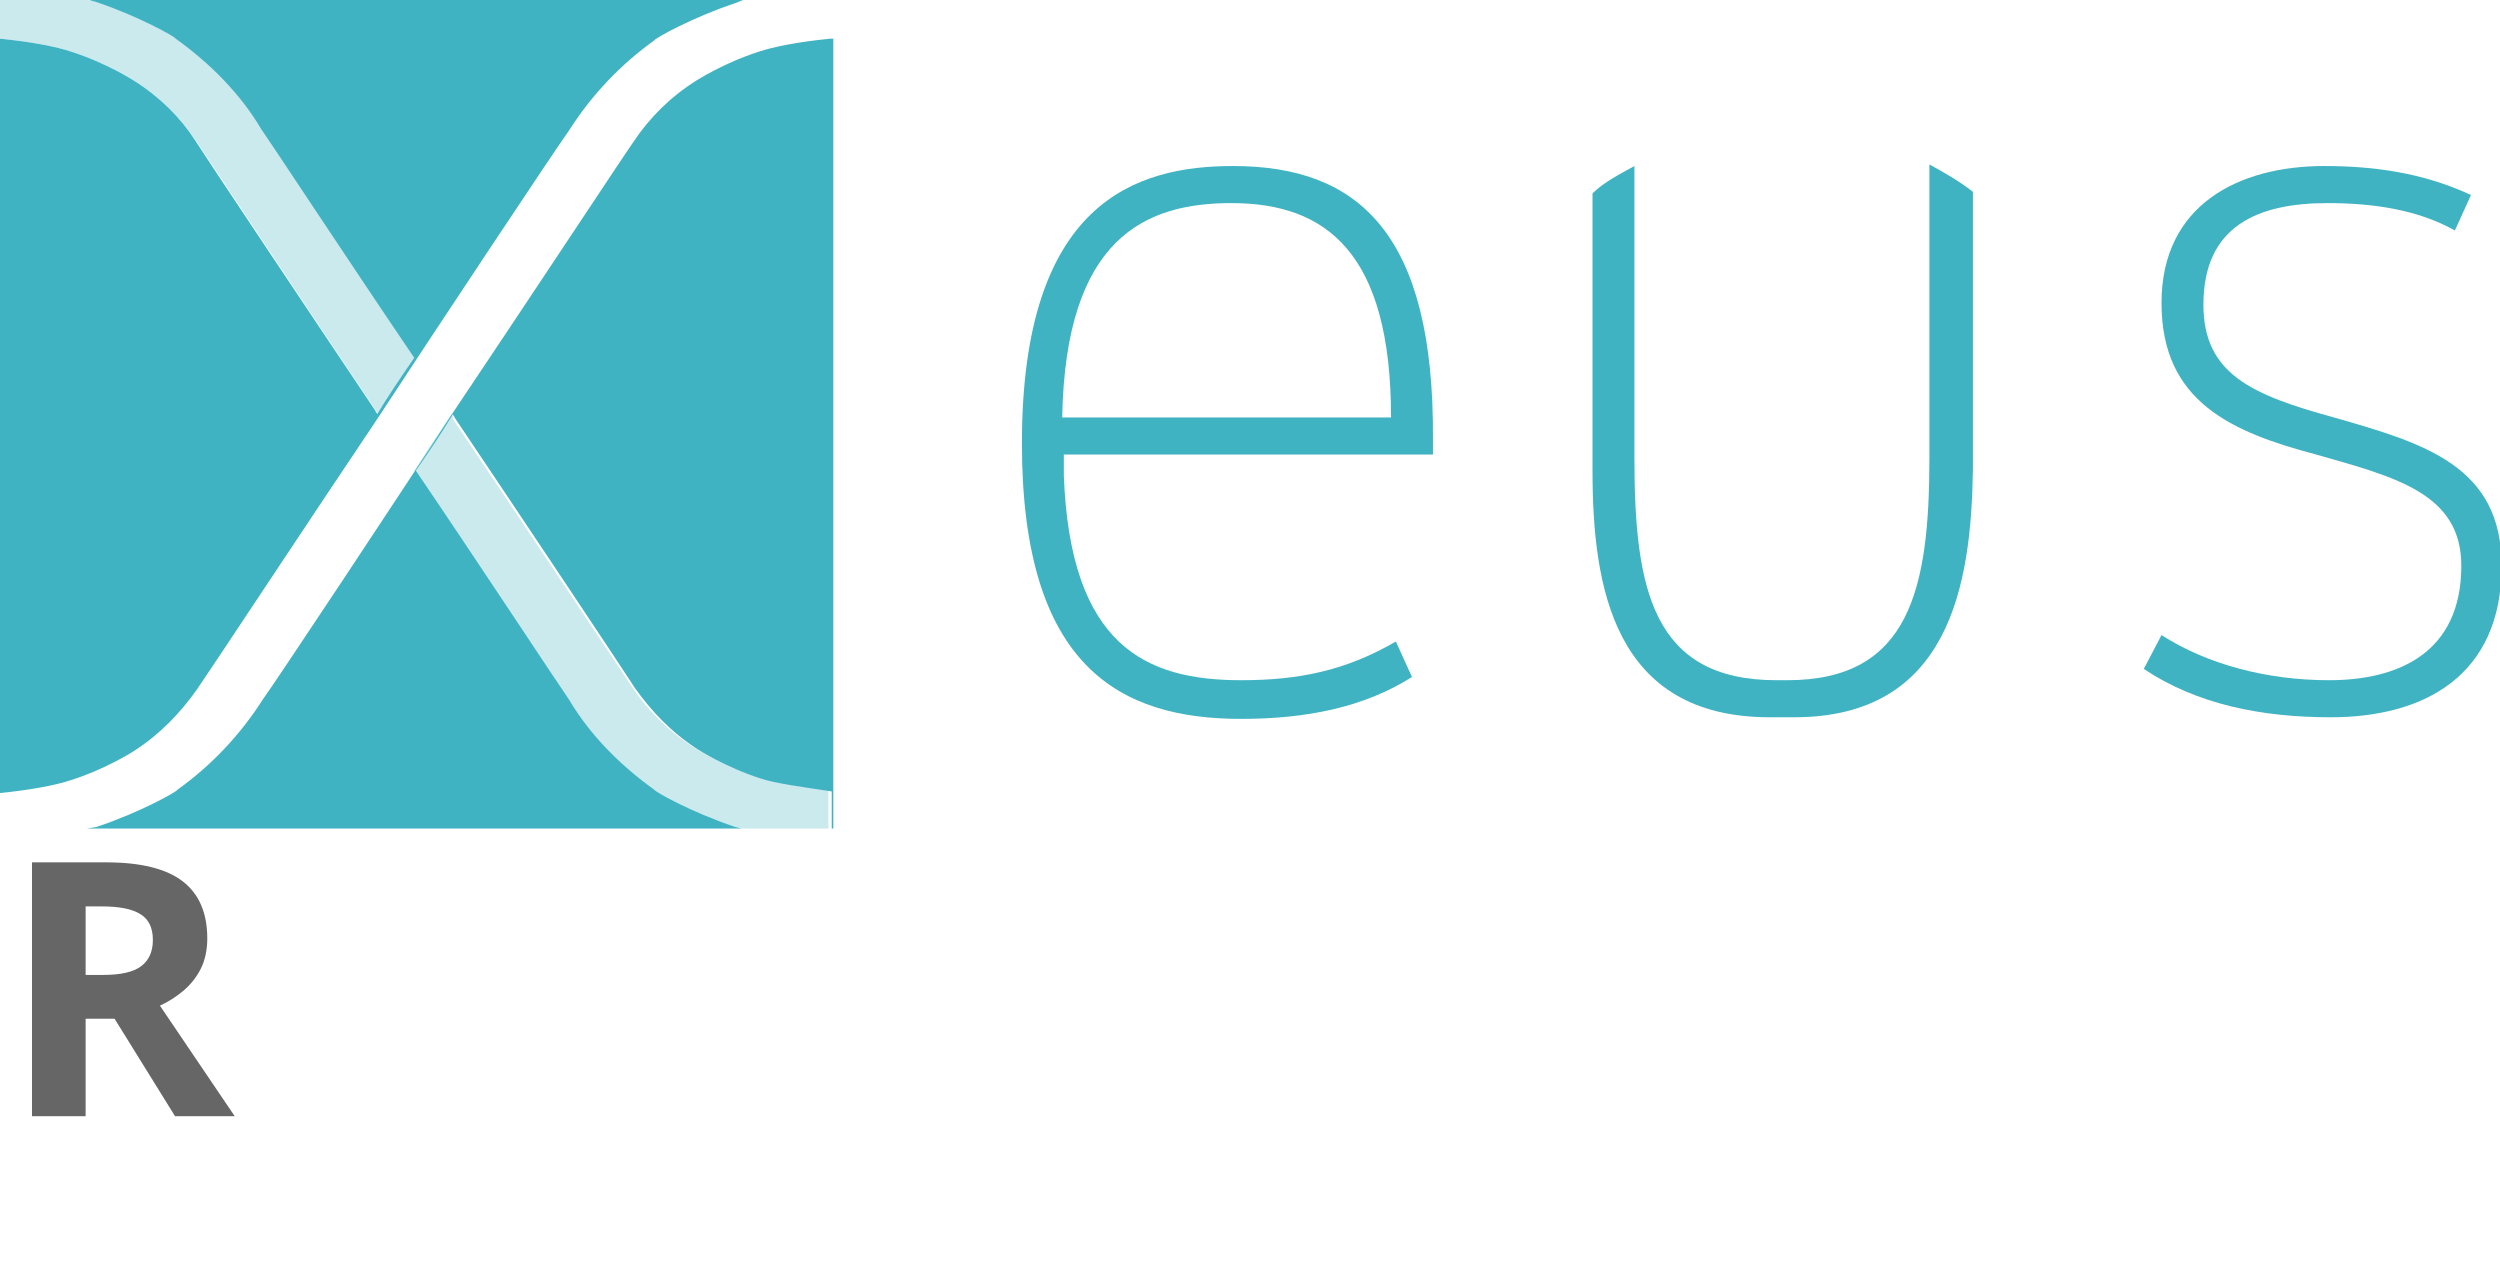
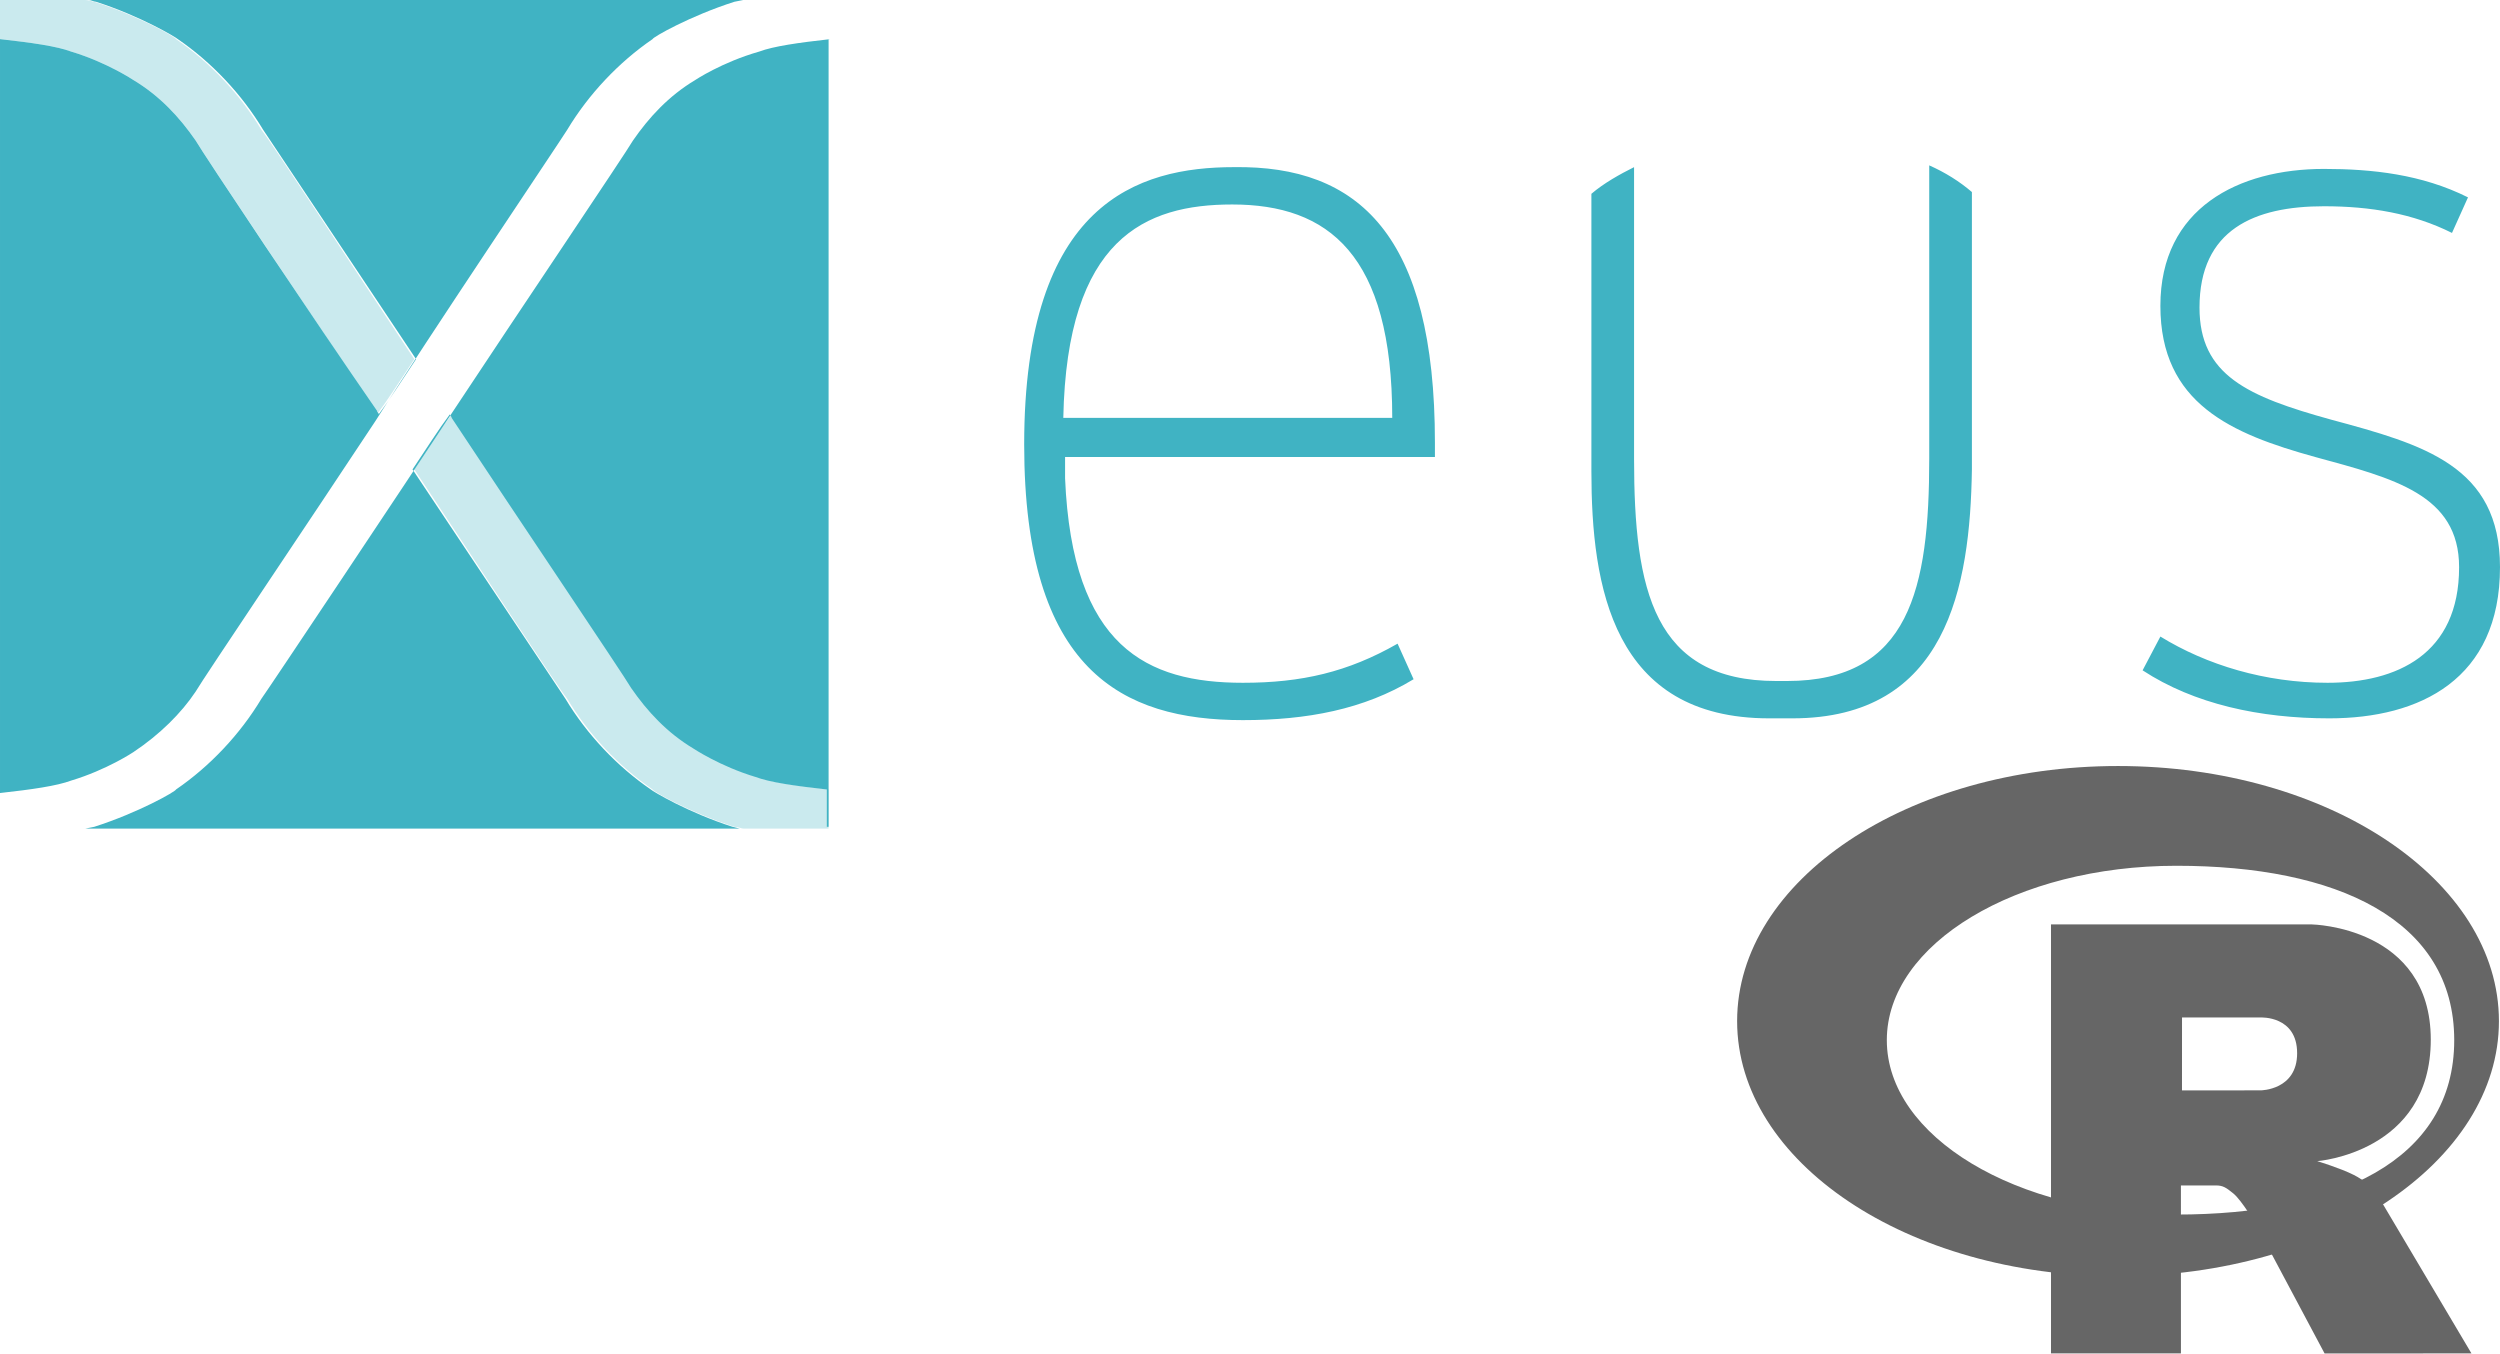
- <svg xmlns="http://www.w3.org/2000/svg" version="1.1" id="Calque_1" x="0px" y="0px" viewBox="0 0 155.1 79.4" style="enable-background:new 0 0 155.1 79.4;" width="450" height="230.368" xml:space="preserve">
-   <defs id="defs21">
- 		
- 		
- 		
- 		
- 		
- 	
- 	
- 	
- 	
- 	
- 	
- 
- 	
- 	
- 	
- 	
- 	
- 
- 	
- 	
- </defs>
-   <style type="text/css" id="style2">
- 	.st0{fill:#666666;}
- 	.st1{fill:#40B3C3;}
- 	.st2{opacity:0.28;fill:#40B3C3;}
+ <svg xmlns="http://www.w3.org/2000/svg" version="1.1" id="Calque_1" x="0px" y="0px" viewBox="0 0 140.6 76.12" width="451.606" height="244.496" xml:space="preserve">
+   <defs id="defs1" />
+   <style type="text/css" id="style1">
+ 	.st0{fill:#40B3C3;}
+ 	.st1{opacity:0.28;fill:#40B3C3;}
</style>
-   <path id="path4143_4_" class="st1" d="m 5.5,0 c 0.1,0 0.3,0.1 0.4,0.1 2.7,0.9 5,2.2 5,2.3 2.1,1.5 4,3.4 5.3,5.6 0.5,0.7 5.7,8.6 9.5,14.2 -0.9,1.3 -1.7,2.5 -2.3,3.5 0,-0.1 -0.1,-0.1 -0.1,-0.2 C 19.4,19.7 12.6,9.5 12.1,8.7 11.2,7.3 9.9,6 8.3,5 8.3,5 6.6,3.9 4.4,3.2 3.5,2.9 2,2.6 0,2.4 V 49.2 C 2,49 3.5,48.7 4.4,48.4 6.6,47.7 8.3,46.6 8.3,46.6 10,45.5 11.2,44.2 12.2,42.8 12.7,42.1 19.5,31.8 23.4,26 26.6,21.1 34.7,8.9 35.3,8.1 36.7,5.9 38.5,4 40.6,2.5 c 0,-0.1 2.3,-1.4 5,-2.3 L 46.1,0 Z m 46,2.4 C 49.5,2.6 48,2.9 47.1,3.2 44.9,3.9 43.2,5 43.2,5 41.6,6 40.3,7.3 39.3,8.8 38.8,9.5 32,19.8 28.1,25.6 25,30.4 16.9,42.6 16.3,43.4 14.9,45.6 13.1,47.5 11,49 11,49.1 8.7,50.4 6,51.3 L 5.4,51.4 H 46 l -0.4,-0.1 c -2.7,-0.9 -5,-2.2 -5,-2.3 -2.1,-1.5 -4,-3.4 -5.3,-5.6 -0.5,-0.7 -5.7,-8.6 -9.5,-14.2 0.9,-1.3 1.7,-2.5 2.3,-3.5 0,0.1 0.1,0.1 0.1,0.2 3.9,5.8 10.7,16 11.2,16.8 1,1.4 2.2,2.7 3.9,3.8 0,0 1.7,1.1 3.9,1.8 0.9,0.3 2.4,0.5 4.4,0.8 v 2.3 h 0.1 v -49 z" />
-   <path id="path7-3_3_" class="st2" d="m 28,25.7 c -0.6,0.9 -1.4,2.1 -2.3,3.5 3.8,5.7 9,13.6 9.5,14.2 1.4,2.2 3.2,4.1 5.3,5.6 0,0.1 2.3,1.4 5,2.3 0.2,0 0.4,0.1 0.6,0.1 h 5.3 V 49 C 49.4,48.8 47.9,48.5 47,48.2 44.8,47.5 43.1,46.4 43.1,46.4 41.5,45.4 40.2,44.1 39.2,42.6 38.8,42 32,31.8 28.1,26 v 0 c 0,-0.1 0,-0.2 -0.1,-0.3 M 5.3,0 H 0 V 2.4 C 2,2.6 3.5,2.9 4.4,3.2 6.6,3.9 8.3,5 8.3,5 c 1.6,1 2.9,2.3 3.9,3.8 0.5,0.7 7.3,11 11.2,16.8 v 0 c 0,0.1 0.1,0.1 0.1,0.2 0.6,-0.9 1.4,-2.1 2.3,-3.5 C 22,16.6 16.8,8.7 16.3,8 14.9,5.8 13.1,3.9 11,2.4 11,2.3 8.7,1 6,0.1 5.8,0.1 5.6,0 5.3,0" />
-   <path class="st1" d="m 144.2,10.3 c -5.3,0 -10.1,2.4 -10.1,8.5 0,6.1 4.3,8 9.6,9.4 4.9,1.4 9,2.4 9,6.9 0,5.4 -3.9,7.1 -8.2,7.1 -3.9,0 -7.6,-1 -10.4,-2.8 l -1.1,2.1 c 3.3,2.2 7.3,3 11.6,3 5.7,0 10.6,-2.5 10.6,-9.4 0,-6.2 -4.8,-7.6 -10.4,-9.2 -5.1,-1.4 -8.1,-2.7 -8.1,-7 0,-4.9 3.4,-6.3 7.7,-6.3 2.8,0 5.6,0.4 7.9,1.7 l 1,-2.2 c -3,-1.4 -6.1,-1.8 -9.1,-1.8 z" id="path8" />
-   <path class="st1" d="m 119.7,10.2 v 18.2 c 0,8.1 -1.2,13.8 -8.8,13.8 h -0.7 c -7.7,0 -8.8,-5.7 -8.8,-13.8 V 10.3 c -0.9,0.5 -1.9,1 -2.6,1.7 v 17.2 c 0,7.2 1.3,15.3 11,15.3 h 1.5 c 9.6,0 11,-8.1 11.1,-15.4 V 11.9 c -0.9,-0.7 -1.8,-1.2 -2.7,-1.7 z" id="path10" />
-   <path class="st1" d="m 76.5,10.3 c -6,0 -13.1,2.2 -13.1,17.2 0,13.9 6.1,17.1 13.6,17.1 4,0 7.6,-0.7 10.6,-2.6 l -1,-2.2 c -3.1,1.8 -6,2.4 -9.6,2.4 -5.9,0 -10.6,-2.1 -11,-12.7 v -1.3 h 22.9 v 0 -0.9 C 89,14.5 84.3,10.3 76.5,10.3 Z M 65.9,25.9 c 0.2,-11.2 5.2,-13.3 10.5,-13.3 5.9,0 9.9,3.1 9.9,13.3 z" id="path12" />
-   <text xml:space="preserve" style="font-size:22.059px;line-height:1.25;font-family:sans-serif;-inkscape-font-specification:sans-serif;stroke-width:0.394;fill:#666666" x="-15.819" y="69.25" id="text2085">
-     <tspan id="tspan2083" style="font-style:normal;font-variant:normal;font-weight:bold;font-stretch:normal;font-size:22.059px;font-family:sans-serif;-inkscape-font-specification:'sans-serif Bold';stroke-width:0.394;fill:#666666" x="0" y="69.25">R</tspan>
-   </text>
+   <g id="g1">
+     <path id="path4143_3_" class="st0" d="m 5,0 c 0.1,0 0.3,0.1 0.4,0.1 2.5,0.8 4.5,2 4.6,2.1 1.9,1.3 3.6,3.1 4.8,5.1 0.4,0.6 5.2,7.8 8.6,12.9 -0.8,1.2 -1.5,2.3 -2.1,3.1 0,-0.1 -0.1,-0.1 -0.1,-0.2 C 17.6,17.9 11.4,8.6 11,7.9 10.1,6.6 9,5.4 7.5,4.5 7.5,4.5 6,3.5 4,2.9 3.2,2.6 1.8,2.4 0,2.2 V 44.6 C 1.8,44.4 3.2,44.2 4,43.9 6,43.3 7.5,42.3 7.5,42.3 9,41.3 10.2,40.1 11,38.9 11.4,38.2 17.6,29 21.1,23.7 24,19.1 31.4,8.1 31.9,7.3 c 1.2,-2 2.9,-3.8 4.8,-5.1 0,-0.1 2.1,-1.3 4.6,-2.1 L 41.8,0 Z m 41.7,2.2 c -1.8,0.2 -3.2,0.4 -4,0.7 -2.1,0.6 -3.6,1.6 -3.6,1.6 -1.5,0.9 -2.6,2.1 -3.5,3.4 -0.4,0.7 -6.6,9.9 -10.1,15.2 -2.9,4.4 -10.3,15.5 -10.8,16.2 -1.2,2 -2.9,3.8 -4.8,5.1 0,0.1 -2.1,1.3 -4.6,2.1 l -0.5,0.1 h 36.8 l -0.4,-0.1 c -2.5,-0.8 -4.5,-2 -4.6,-2.1 -1.9,-1.3 -3.6,-3.1 -4.8,-5.1 -0.4,-0.6 -5.2,-7.8 -8.6,-12.9 0.8,-1.2 1.5,-2.3 2.1,-3.1 0,0.1 0.1,0.1 0.1,0.2 3.5,5.3 9.7,14.5 10.1,15.2 0.9,1.3 2,2.5 3.5,3.4 0,0 1.5,1 3.5,1.6 0.8,0.3 2.2,0.5 4,0.7 v 2.1 h 0.1 V 2.2 Z" />
+     <path id="path7-3_4_" class="st1" d="m 25.4,23.3 c -0.6,0.8 -1.3,1.9 -2.1,3.1 3.4,5.1 8.1,12.3 8.6,12.9 1.2,2 2.9,3.8 4.8,5.1 0,0.1 2.1,1.3 4.6,2.1 0.2,0 0.4,0.1 0.5,0.1 h 4.8 V 44.4 C 44.8,44.2 43.4,44 42.6,43.7 40.6,43.1 39.1,42.1 39.1,42.1 37.6,41.2 36.5,40 35.6,38.7 35.2,38 29,28.8 25.5,23.5 v 0 c 0,0 0,-0.1 -0.1,-0.2 M 4.8,0 H 0 v 2.2 c 1.8,0.2 3.2,0.4 4,0.7 2,0.6 3.5,1.6 3.5,1.6 1.5,0.9 2.6,2.1 3.5,3.4 0.4,0.7 6.6,9.9 10.1,15.2 v 0 c 0,0.1 0.1,0.1 0.1,0.2 0.6,-0.8 1.3,-1.9 2.1,-3.1 C 19.9,15.1 15.2,7.9 14.7,7.3 13.5,5.3 11.8,3.5 9.9,2.2 9.9,2.1 7.8,0.9 5.3,0.1 5.2,0.1 5,0 4.8,0" />
+     <path class="st0" d="m 140.6,31.9 c 0,6.3 -4.5,8.5 -9.6,8.5 -3.9,0 -7.6,-0.8 -10.5,-2.7 l 1,-1.9 c 2.6,1.6 5.9,2.6 9.4,2.6 3.9,0 7.4,-1.6 7.4,-6.5 0,-4.1 -3.7,-5 -8.1,-6.2 -4.7,-1.3 -8.7,-3 -8.7,-8.5 0,-5.5 4.4,-7.7 9.2,-7.7 2.7,0 5.5,0.3 8.1,1.6 l -0.9,2 c -2.2,-1.1 -4.6,-1.5 -7.2,-1.5 -3.9,0 -7,1.3 -7,5.7 0,3.8 2.7,5 7.4,6.3 5.2,1.4 9.5,2.6 9.5,8.3 z m -32.1,-6.1 c 0,7.3 -1.1,12.5 -8,12.5 h -0.6 c -6.9,0 -8,-5.1 -8,-12.5 V 9.4 c -0.8,0.4 -1.7,0.9 -2.4,1.5 v 15.6 c 0,6.5 1.2,13.9 10,13.9 h 1.3 c 8.7,0 10,-7.4 10.1,-14 V 10.8 c -0.7,-0.6 -1.5,-1.1 -2.4,-1.5 z M 80.7,24.9 v 0.8 0 H 59.9 v 1.2 c 0.4,9.5 4.6,11.5 10,11.5 3.3,0 5.9,-0.6 8.7,-2.2 l 0.9,2 c -2.8,1.7 -6,2.3 -9.6,2.3 C 63.1,40.5 57.6,37.7 57.6,25 57.6,11.4 64,9.4 69.4,9.4 c 7,-0.1 11.3,3.8 11.3,15.5 z m -2.4,-1.4 c 0,-9.2 -3.6,-12 -9,-12 -4.9,0 -9.3,1.9 -9.5,12 z" id="path1" />
+   </g>
+   <path class="jp-icon-selectable" d="m 119.118,71.775 c -11.831,0 -21.422,-6.423 -21.422,-14.347 0,-7.923 9.591,-14.347 21.422,-14.347 11.831,0 21.422,6.423 21.422,14.347 0,7.923 -9.591,14.347 -21.422,14.347 z m 3.279,-23.084 c -8.992,0 -16.282,4.391 -16.282,9.808 0,5.417 7.29,9.808 16.282,9.808 8.992,0 15.629,-3.002 15.629,-9.808 0,-6.804 -6.636,-9.808 -15.629,-9.808 z" fill="#b3b3b3" fill-rule="evenodd" id="path1-8" style="fill:#666666;fill-opacity:1;stroke-width:0.059" />
+   <path class="jp-icon-selectable" d="m 130.32,65.303 c 0,0 1.297,0.391 2.05,0.772 0.262,0.132 0.713,0.396 1.04,0.743 0.32,0.339 0.475,0.683 0.475,0.683 l 5.11,8.615 -8.259,0.004 -3.862,-7.252 c 0,0 -0.791,-1.359 -1.277,-1.753 -0.406,-0.329 -0.579,-0.446 -0.98,-0.446 -0.28,0 -1.962,0 -1.962,0 l 0.001,9.445 -7.308,0.003 V 51.99 h 14.675 c 0,0 6.684,0.121 6.684,6.48 0,6.359 -6.387,6.833 -6.387,6.833 z m -3.179,-8.079 -4.424,-0.003 -0.002,4.103 4.426,-0.002 c 0,0 2.05,-0.006 2.05,-2.087 0,-2.122 -2.05,-2.011 -2.05,-2.011 z" fill="#3465b0" fill-rule="evenodd" id="path2" style="fill:#666666;fill-opacity:1;stroke-width:0.059" />
</svg>
